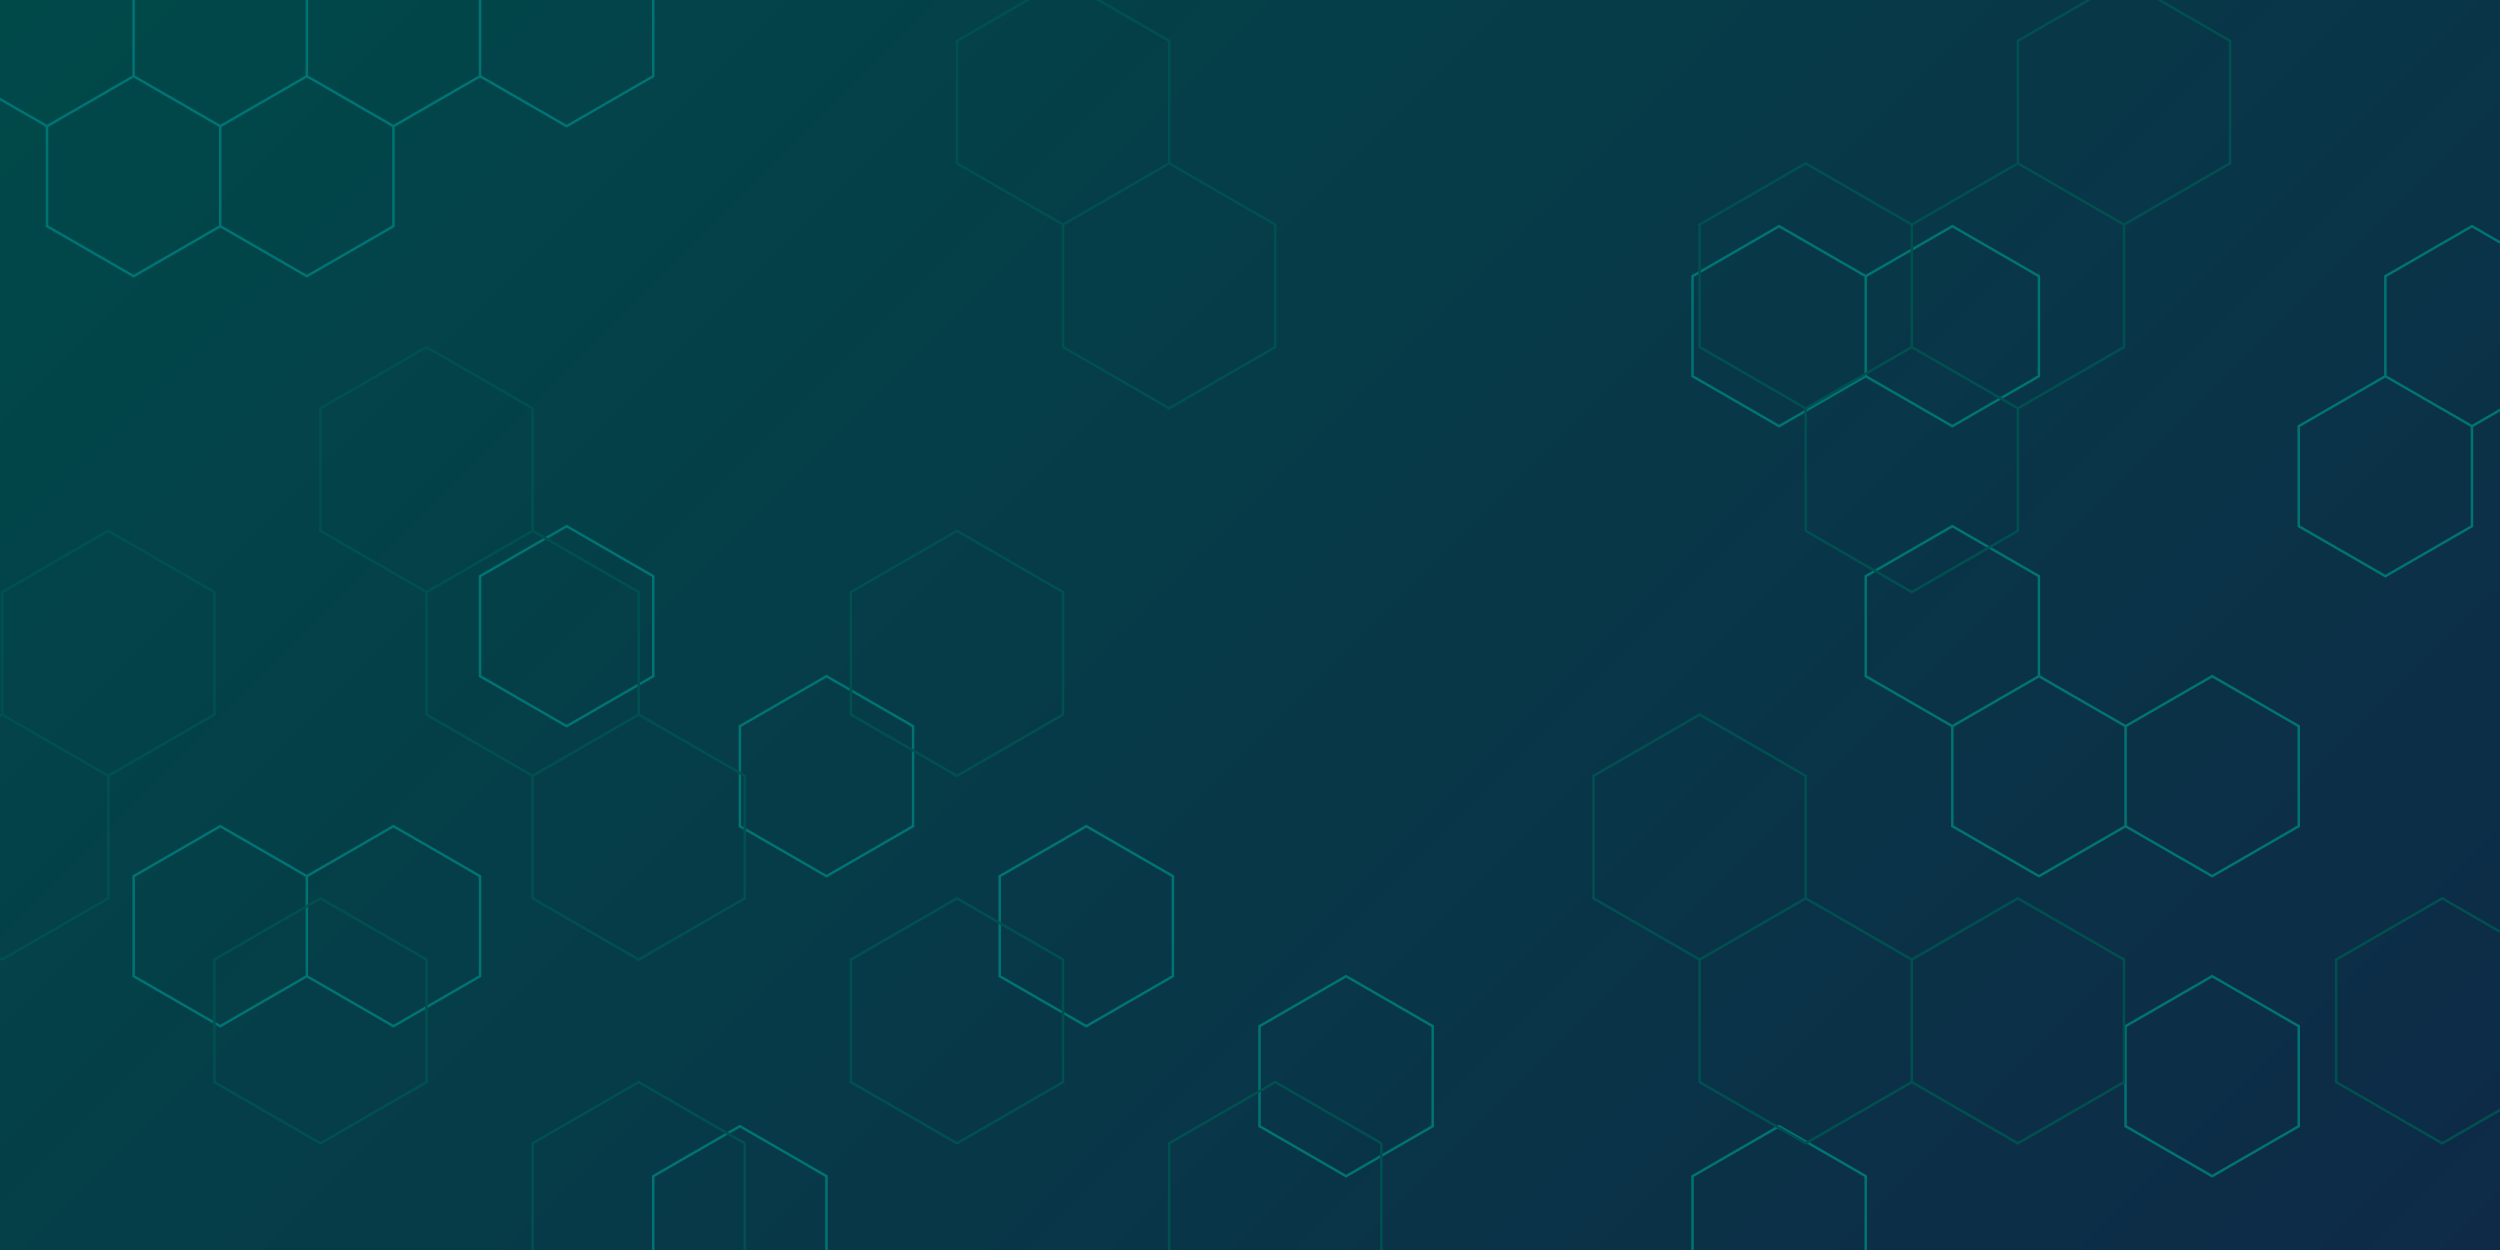
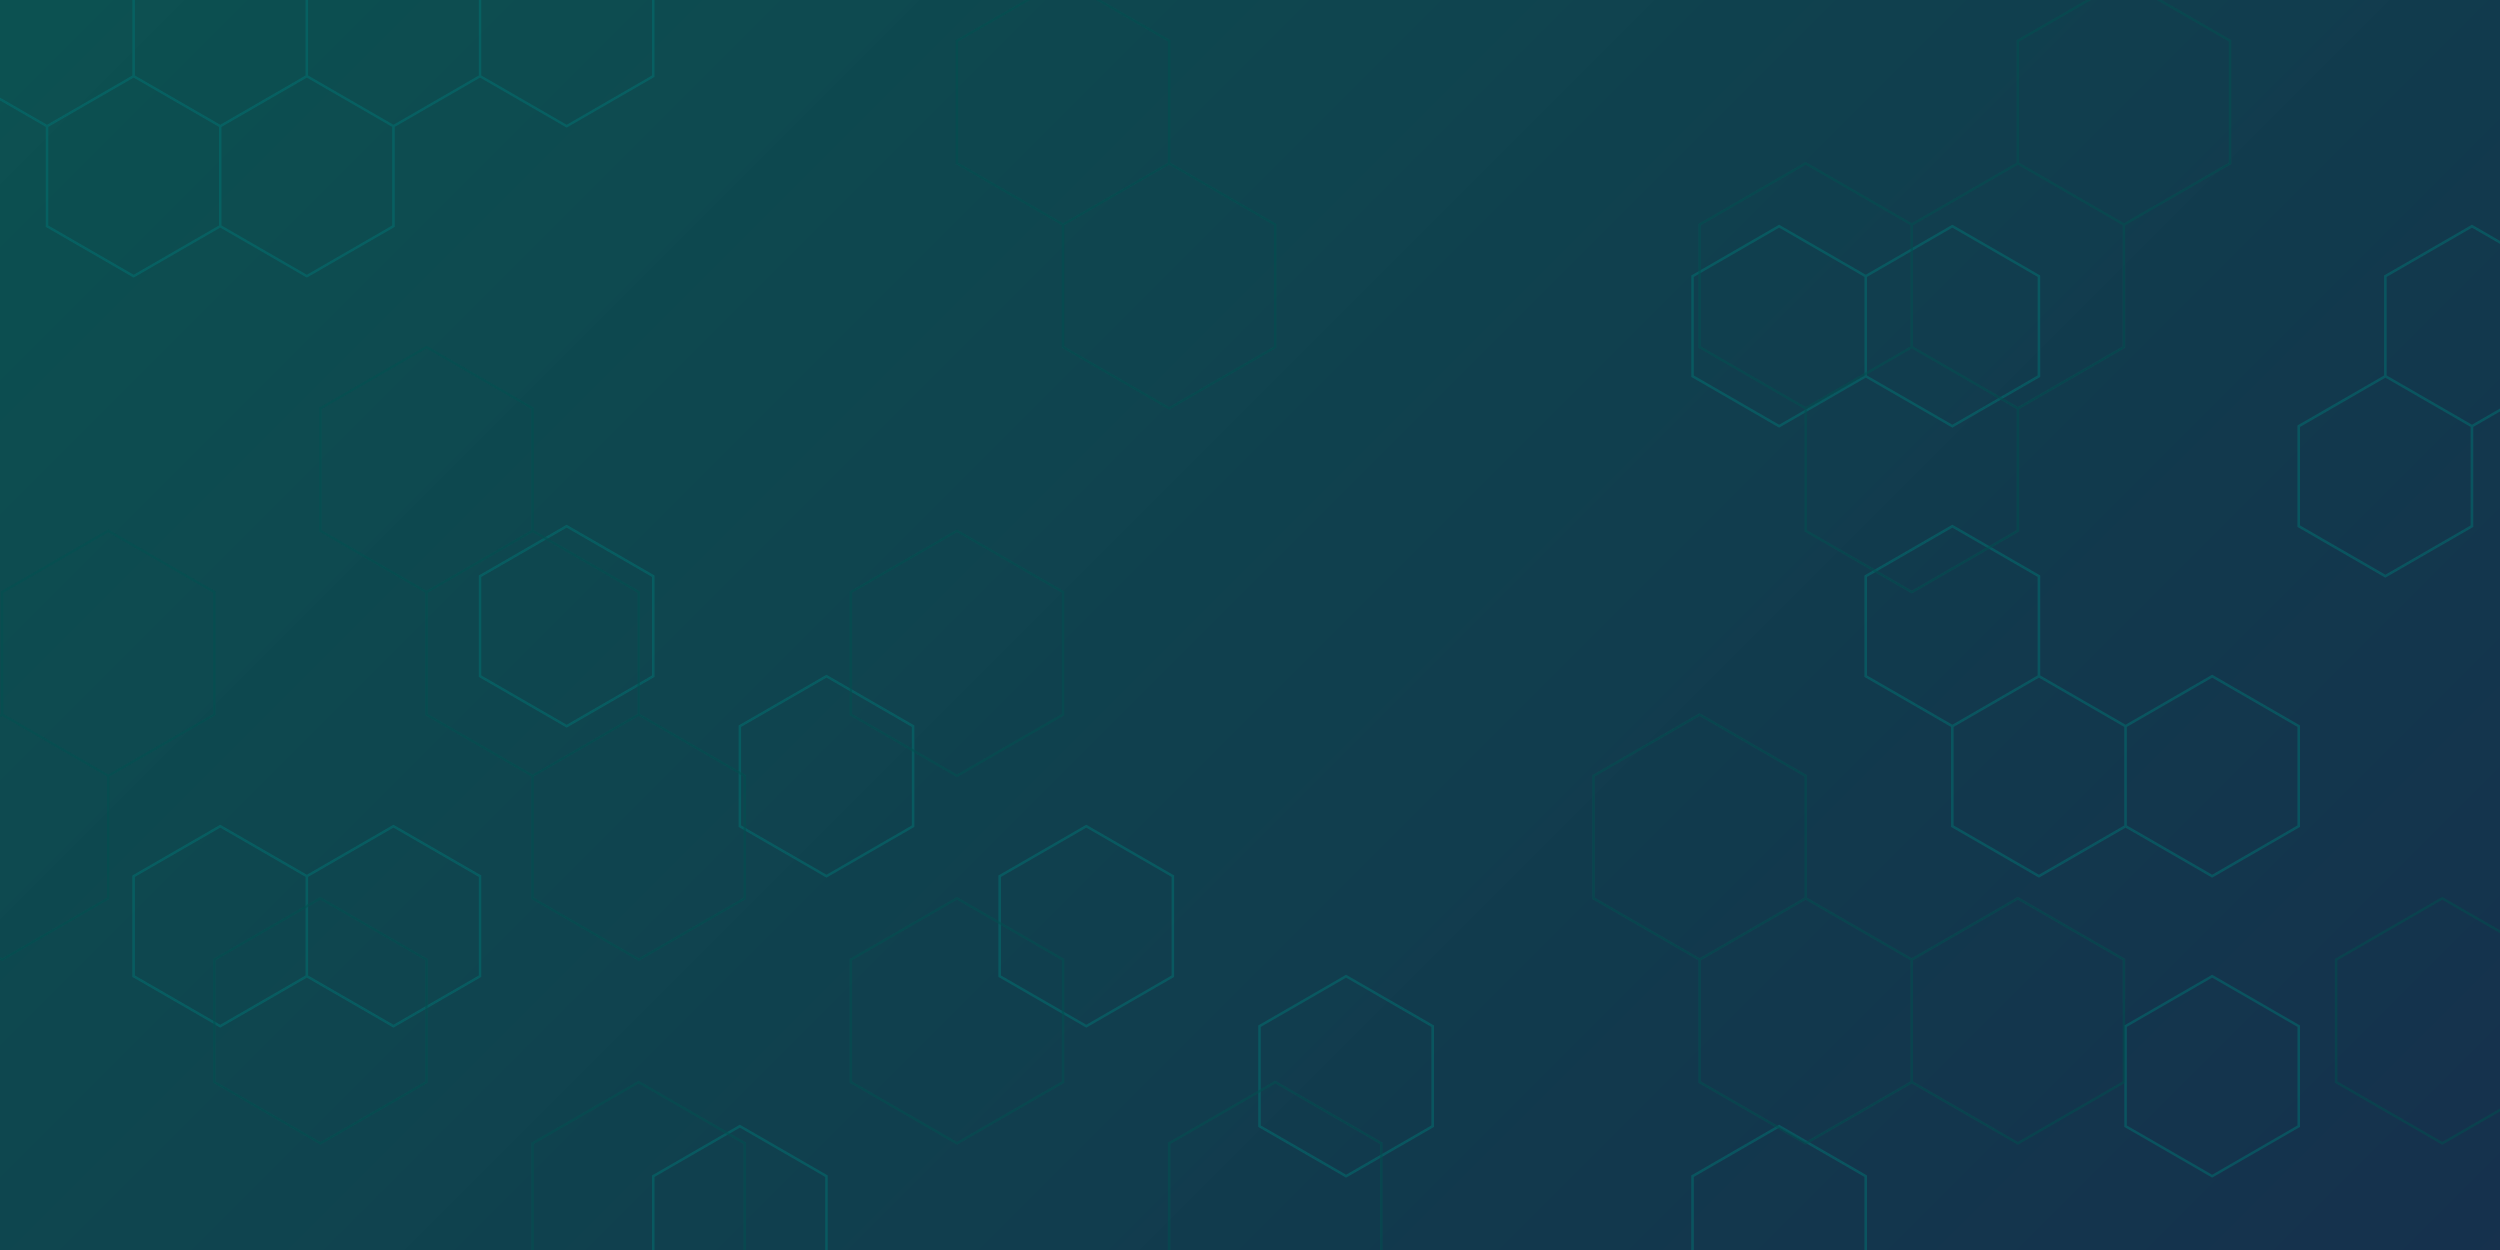
<svg xmlns="http://www.w3.org/2000/svg" version="1.1" width="2000" height="1000" preserveAspectRatio="none" viewBox="0 0 2000 1000">
  <g mask="url(&quot;#SvgjsMask1219&quot;)" fill="none">
    <rect width="2000" height="1000" x="0" y="0" fill="url(&quot;#SvgjsLinearGradient1220&quot;)" />
-     <path d="M37.62 -59.05L106.9 -19.05L106.9 60.95L37.62 100.95L-31.66 60.95L-31.66 -19.05zM106.9 60.95L176.19 100.95L176.19 180.95L106.9 220.95L37.62 180.95L37.62 100.95zM245.47 60.95L314.76 100.95L314.76 180.95L245.47 220.95L176.19 180.95L176.19 100.95zM176.19 660.95L245.47 700.95L245.47 780.95L176.19 820.95L106.9 780.95L106.9 700.95zM314.76 -59.05L384.04 -19.05L384.04 60.95L314.76 100.95L245.47 60.95L245.47 -19.05zM314.76 660.95L384.04 700.95L384.04 780.95L314.76 820.95L245.47 780.95L245.47 700.95zM453.32 -59.05L522.61 -19.05L522.61 60.95L453.32 100.95L384.04 60.95L384.04 -19.05zM453.32 420.95L522.61 460.95L522.61 540.95L453.32 580.95L384.04 540.95L384.04 460.95zM661.18 540.95L730.46 580.95L730.46 660.95L661.18 700.95L591.89 660.95L591.89 580.95zM591.89 900.95L661.18 940.95L661.18 1020.95L591.89 1060.95L522.61 1020.95L522.61 940.95zM869.03 660.95L938.31 700.95L938.31 780.95L869.03 820.95L799.74 780.95L799.74 700.95zM1076.88 780.95L1146.16 820.95L1146.16 900.95L1076.88 940.95L1007.6 900.95L1007.6 820.95zM1423.3 180.95L1492.58 220.95L1492.58 300.95L1423.3 340.95L1354.02 300.95L1354.02 220.95zM1423.3 900.95L1492.58 940.95L1492.58 1020.95L1423.3 1060.95L1354.02 1020.95L1354.02 940.95zM1561.87 180.95L1631.15 220.95L1631.15 300.95L1561.87 340.95L1492.58 300.95L1492.58 220.95zM1561.87 420.95L1631.15 460.95L1631.15 540.95L1561.87 580.95L1492.58 540.95L1492.58 460.95zM1631.15 540.95L1700.44 580.95L1700.44 660.95L1631.15 700.95L1561.87 660.95L1561.87 580.95zM1769.72 540.95L1839 580.95L1839 660.95L1769.72 700.95L1700.44 660.95L1700.44 580.95zM1769.72 780.95L1839 820.95L1839 900.95L1769.72 940.95L1700.44 900.95L1700.44 820.95zM1908.29 300.95L1977.57 340.95L1977.57 420.95L1908.29 460.95L1839 420.95L1839 340.95zM1977.57 180.95L2046.86 220.95L2046.86 300.95L1977.57 340.95L1908.29 300.95L1908.29 220.95z" stroke="rgba(0, 115, 115, 1)" stroke-width="2" />
-     <path d="M86.58 424.67L171.46 473.67L171.46 571.67L86.58 620.67L1.71 571.67L1.71 473.67zM1.71 571.67L86.58 620.67L86.58 718.67L1.71 767.67L-83.16 718.67L-83.16 620.67zM86.58 1012.67L171.46 1061.67L171.46 1159.67L86.58 1208.67L1.71 1159.67L1.71 1061.67zM256.33 718.67L341.2 767.67L341.2 865.67L256.33 914.67L171.46 865.67L171.46 767.67zM341.2 277.67L426.07 326.67L426.07 424.67L341.2 473.67L256.33 424.67L256.33 326.67zM426.07 424.67L510.95 473.67L510.95 571.67L426.07 620.67L341.2 571.67L341.2 473.67zM510.95 571.67L595.82 620.67L595.82 718.67L510.95 767.67L426.07 718.67L426.07 620.67zM510.95 865.67L595.82 914.67L595.82 1012.67L510.95 1061.67L426.07 1012.67L426.07 914.67zM595.82 1012.67L680.69 1061.67L680.69 1159.67L595.82 1208.67L510.95 1159.67L510.95 1061.67zM765.57 424.67L850.44 473.67L850.44 571.67L765.57 620.67L680.69 571.67L680.69 473.67zM765.57 718.67L850.44 767.67L850.44 865.67L765.57 914.67L680.69 865.67L680.69 767.67zM850.44 -16.33L935.31 32.67L935.31 130.67L850.44 179.67L765.57 130.67L765.57 32.67zM935.31 130.67L1020.18 179.67L1020.18 277.67L935.31 326.67L850.44 277.67L850.44 179.67zM935.31 1012.67L1020.18 1061.67L1020.18 1159.67L935.31 1208.67L850.44 1159.67L850.44 1061.67zM1020.18 865.67L1105.06 914.67L1105.06 1012.67L1020.18 1061.67L935.31 1012.67L935.31 914.67zM1444.55 130.67L1529.42 179.67L1529.42 277.67L1444.55 326.67L1359.68 277.67L1359.68 179.67zM1359.68 571.67L1444.55 620.67L1444.55 718.67L1359.68 767.67L1274.8 718.67L1274.8 620.67zM1444.55 718.67L1529.42 767.67L1529.42 865.67L1444.55 914.67L1359.68 865.67L1359.68 767.67zM1614.3 130.67L1699.17 179.67L1699.17 277.67L1614.3 326.67L1529.42 277.67L1529.42 179.67zM1529.42 277.67L1614.3 326.67L1614.3 424.67L1529.42 473.67L1444.55 424.67L1444.55 326.67zM1614.3 718.67L1699.17 767.67L1699.17 865.67L1614.3 914.67L1529.42 865.67L1529.42 767.67zM1699.17 -16.33L1784.04 32.67L1784.04 130.67L1699.17 179.67L1614.3 130.67L1614.3 32.67zM1784.04 1012.67L1868.91 1061.67L1868.91 1159.67L1784.04 1208.67L1699.17 1159.67L1699.17 1061.67zM1953.79 718.67L2038.66 767.67L2038.66 865.67L1953.79 914.67L1868.91 865.67L1868.91 767.67zM1953.79 1012.67L2038.66 1061.67L2038.66 1159.67L1953.79 1208.67L1868.91 1159.67L1868.91 1061.67z" stroke="rgba(0, 80, 80, 1)" stroke-width="2" />
+     <path d="M37.62 -59.05L106.9 -19.05L106.9 60.95L37.62 100.95L-31.66 60.95L-31.66 -19.05zM106.9 60.95L176.19 100.95L176.19 180.95L106.9 220.95L37.62 180.95L37.62 100.95zM245.47 60.95L314.76 100.95L314.76 180.95L245.47 220.95L176.19 180.95L176.19 100.95zM176.19 660.95L245.47 700.95L245.47 780.95L176.19 820.95L106.9 780.95L106.9 700.95zM314.76 -59.05L384.04 -19.05L384.04 60.95L314.76 100.95L245.47 60.95L245.47 -19.05zM314.76 660.95L384.04 700.95L384.04 780.95L314.76 820.95L245.47 780.95L245.47 700.95zM453.32 -59.05L522.61 -19.05L522.61 60.95L453.32 100.95L384.04 60.95L384.04 -19.05zM453.32 420.95L522.61 460.95L522.61 540.95L453.32 580.95L384.04 540.95L384.04 460.95zM661.18 540.95L730.46 580.95L730.46 660.95L661.18 700.95L591.89 660.95L591.89 580.95zM591.89 900.95L661.18 940.95L661.18 1020.95L591.89 1060.95L522.61 1020.95L522.61 940.95zM869.03 660.95L938.31 700.95L938.31 780.95L869.03 820.95L799.74 780.95L799.74 700.95zM1076.88 780.95L1146.16 820.95L1146.16 900.95L1076.88 940.95L1007.6 900.95L1007.6 820.95zM1423.3 180.95L1492.58 220.95L1492.58 300.95L1423.3 340.95L1354.02 300.95L1354.02 220.95zM1423.3 900.95L1492.58 940.95L1492.58 1020.95L1423.3 1060.95L1354.02 1020.95L1354.02 940.95zM1561.87 180.95L1631.15 220.95L1631.15 300.95L1561.87 340.95L1492.58 300.95L1492.58 220.95zM1561.87 420.95L1631.15 460.95L1631.15 540.95L1561.87 580.95L1492.58 540.95L1492.58 460.95zM1631.15 540.95L1700.44 580.95L1700.44 660.95L1631.15 700.95L1561.87 660.95L1561.87 580.95zM1769.72 540.95L1839 580.95L1839 660.95L1769.72 700.95L1700.44 660.95L1700.44 580.95zM1769.72 780.95L1839 820.95L1839 900.95L1769.72 940.95L1700.44 900.95L1700.44 820.95zM1908.29 300.95L1977.57 340.95L1977.57 420.95L1908.29 460.95L1839 420.95L1839 340.95zM1977.57 180.95L2046.86 220.95L2046.86 300.95L1977.57 340.95L1908.29 300.95L1908.29 220.95z" stroke="rgba(0, 115, 115, 0.5)" stroke-width="2" />
+     <path d="M86.58 424.67L171.46 473.67L171.46 571.67L86.58 620.67L1.71 571.67L1.71 473.67zM1.71 571.67L86.58 620.67L86.58 718.67L1.71 767.67L-83.16 718.67L-83.16 620.67zM86.58 1012.67L171.46 1061.67L171.46 1159.67L86.58 1208.67L1.71 1159.67L1.71 1061.67zM256.33 718.67L341.2 767.67L341.2 865.67L256.33 914.67L171.46 865.67L171.46 767.67zM341.2 277.67L426.07 326.67L426.07 424.67L341.2 473.67L256.33 424.67L256.33 326.67zM426.07 424.67L510.95 473.67L510.95 571.67L426.07 620.67L341.2 571.67L341.2 473.67zM510.95 571.67L595.82 620.67L595.82 718.67L510.95 767.67L426.07 718.67L426.07 620.67zM510.95 865.67L595.82 914.67L595.82 1012.67L510.95 1061.67L426.07 1012.67L426.07 914.67zM595.82 1012.67L680.69 1061.67L680.69 1159.67L595.82 1208.67L510.95 1159.67L510.95 1061.67zM765.57 424.67L850.44 473.67L850.44 571.67L765.57 620.67L680.69 571.67L680.69 473.67zM765.57 718.67L850.44 767.67L850.44 865.67L765.57 914.67L680.69 865.67L680.69 767.67zM850.44 -16.33L935.31 32.67L935.31 130.67L850.44 179.67L765.57 130.67L765.57 32.67zM935.31 130.67L1020.18 179.67L1020.18 277.67L935.31 326.67L850.44 277.67L850.44 179.67zM935.31 1012.67L1020.18 1061.67L1020.18 1159.67L935.31 1208.67L850.44 1159.67L850.44 1061.67zM1020.18 865.67L1105.06 914.67L1105.06 1012.67L1020.18 1061.67L935.31 1012.67L935.31 914.67zM1444.55 130.67L1529.42 179.67L1529.42 277.67L1444.55 326.67L1359.68 277.67L1359.68 179.67zM1359.68 571.67L1444.55 620.67L1444.55 718.67L1359.68 767.67L1274.8 718.67L1274.8 620.67zM1444.55 718.67L1529.42 767.67L1529.42 865.67L1444.55 914.67L1359.68 865.67L1359.68 767.67zM1614.3 130.67L1699.17 179.67L1699.17 277.67L1614.3 326.67L1529.42 277.67L1529.42 179.67zM1529.42 277.67L1614.3 326.67L1614.3 424.67L1529.42 473.67L1444.55 424.67L1444.55 326.67zM1614.3 718.67L1699.17 767.67L1699.17 865.67L1614.3 914.67L1529.42 865.67L1529.42 767.67zM1699.17 -16.33L1784.04 32.67L1784.04 130.67L1699.17 179.67L1614.3 130.67L1614.3 32.67zM1784.04 1012.67L1868.91 1061.67L1868.91 1159.67L1784.04 1208.67L1699.17 1159.67L1699.17 1061.67zM1953.79 718.67L2038.66 767.67L2038.66 865.67L1953.79 914.67L1868.91 865.67L1868.91 767.67zM1953.79 1012.67L2038.66 1061.67L2038.66 1159.67L1953.79 1208.67L1868.91 1159.67L1868.91 1061.67z" stroke="rgba(0, 80, 80, 0.5)" stroke-width="2" />
  </g>
  <defs>
    <mask id="SvgjsMask1219">
      <rect width="2000" height="1000" fill="#ffffff" />
    </mask>
    <linearGradient x1="87.5%" y1="125%" x2="12.5%" y2="-25%" gradientUnits="userSpaceOnUse" id="SvgjsLinearGradient1220">
-       <stop stop-color="#0e2a47" offset="0" />
-       <stop stop-color="rgba(0, 73, 73, 1)" offset="1" />
+       <stop stop-color="rgba(14,42,71, 0.97)" offset="0" />
+       <stop stop-color="rgba(0, 73, 73, 0.95)" offset="1" />
    </linearGradient>
  </defs>
</svg>
